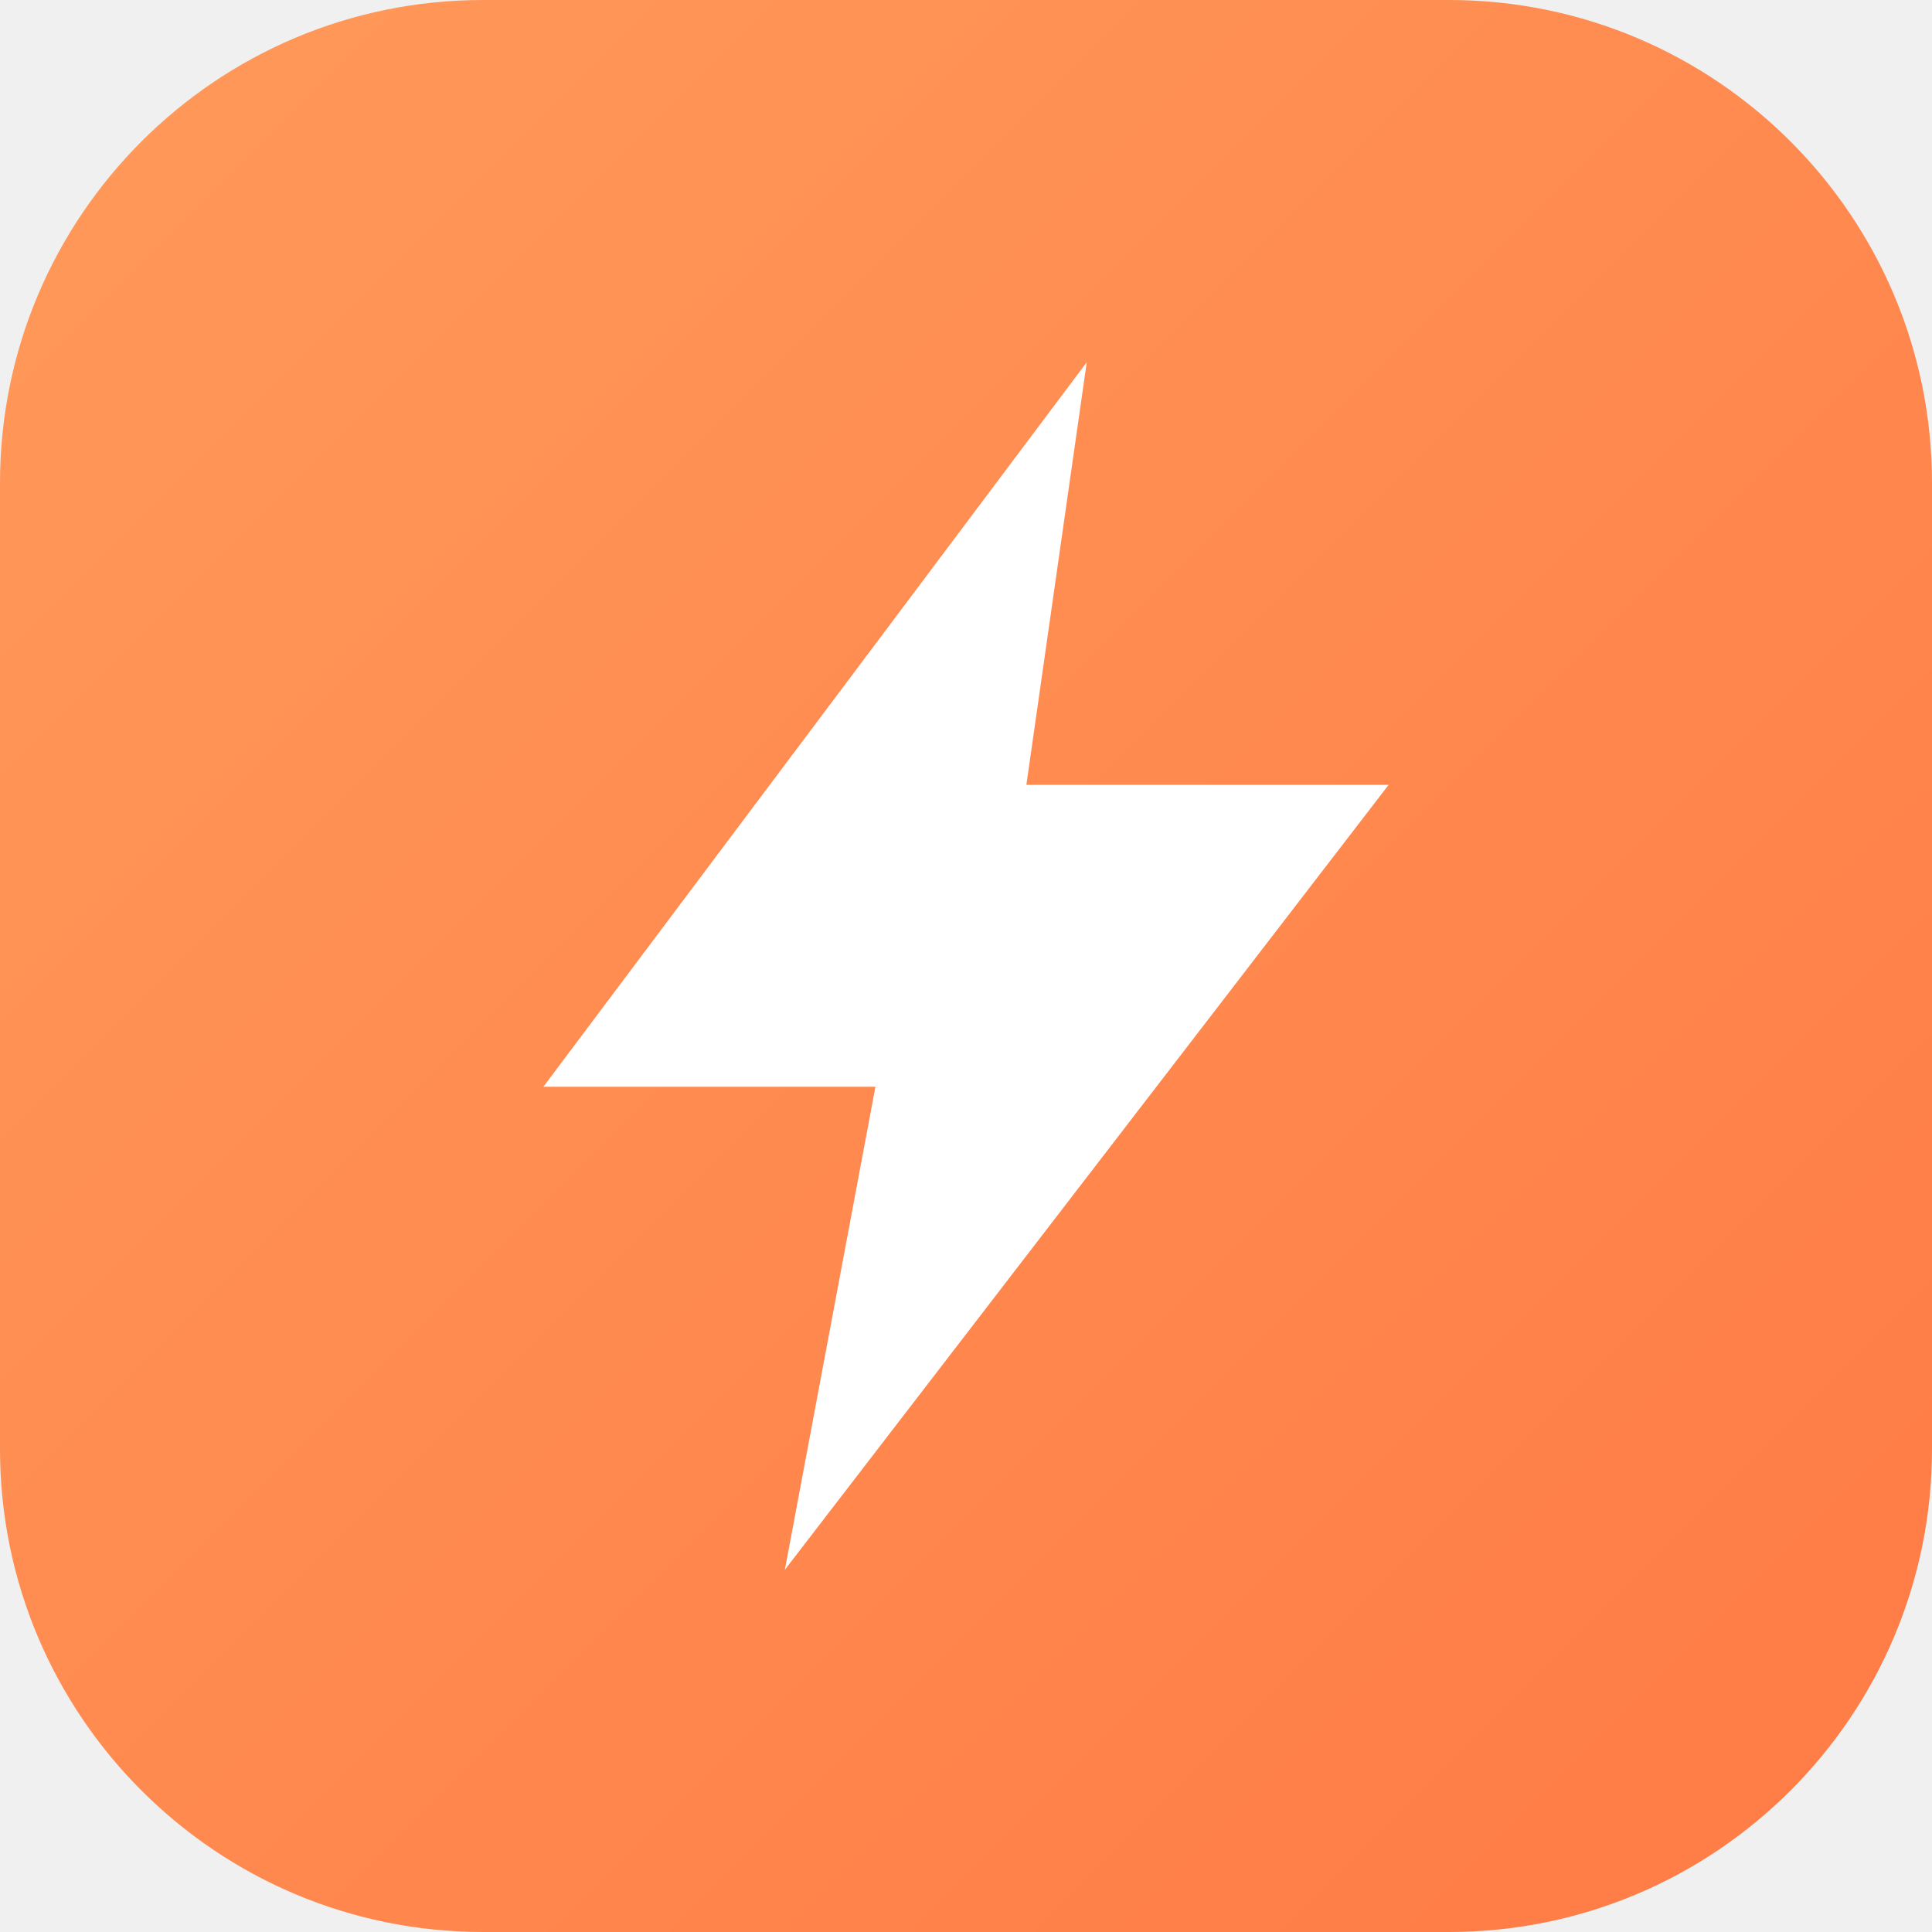
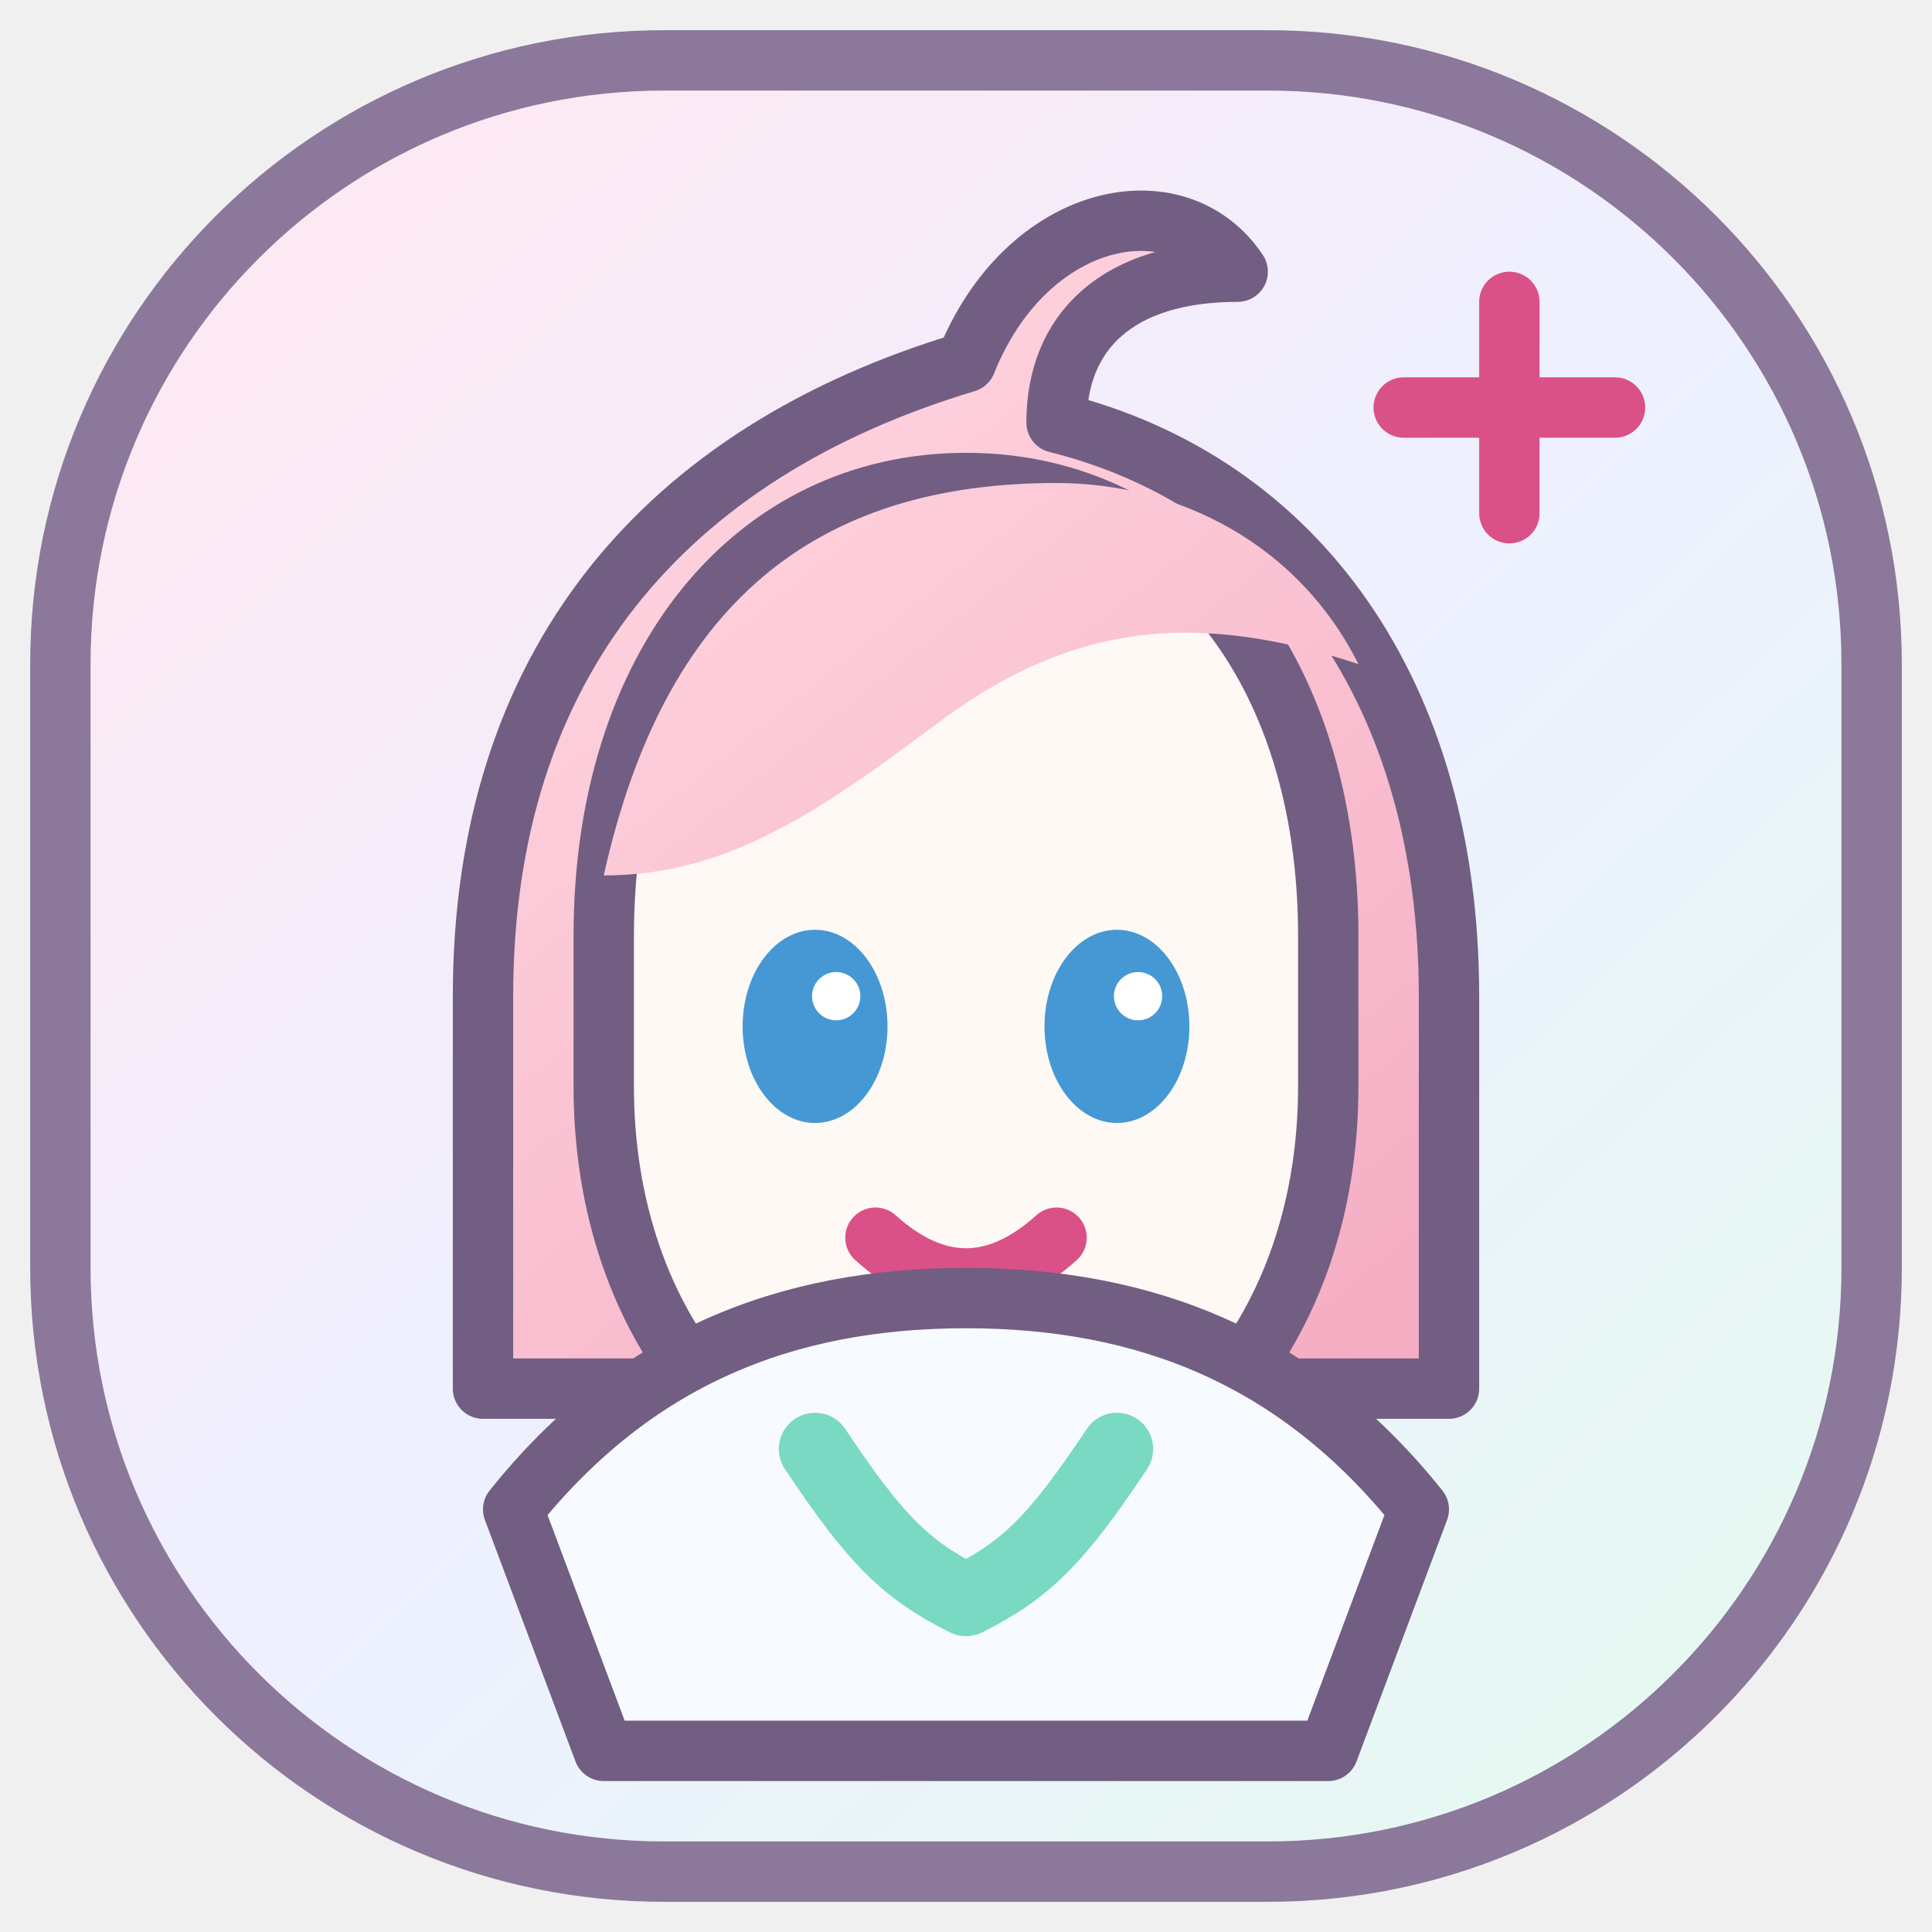
- <svg xmlns="http://www.w3.org/2000/svg" viewBox="0 0 64 64">
+ <svg xmlns="http://www.w3.org/2000/svg" viewBox="0 0 64 64" role="img" aria-labelledby="title">
  <defs>
-     <linearGradient id="g" x1="0" y1="0" x2="1" y2="1">
-       <stop offset="0" stop-color="#ff9a5a" />
-       <stop offset="1" stop-color="#ff7a45" />
+     <linearGradient id="paper" x1="7" y1="5" x2="58" y2="59" gradientUnits="userSpaceOnUse">
+       <stop stop-color="#FFE8F1" />
+       <stop offset="0.5" stop-color="#EEF0FF" />
+       <stop offset="1" stop-color="#E6F9F1" />
+     </linearGradient>
+     <linearGradient id="hair" x1="18" y1="15" x2="46" y2="50" gradientUnits="userSpaceOnUse">
+       <stop stop-color="#FFD5E0" />
+       <stop offset="1" stop-color="#F3A9C0" />
    </linearGradient>
  </defs>
-   <rect width="64" height="64" rx="16" fill="url(#g)" />
-   <path d="M36 12 L18 36 h11 l-3 16 20-26 H34 l2-14z" fill="#ffffff" />
+   <rect x="2" y="2" width="60" height="60" rx="20" fill="url(#paper)" stroke="#8B789A" stroke-width="2" />
+   <path d="M32 12c2-5 7-6 9-3-4 0-6 2-6 5 8 2 13 9 13 19v13H16V33c0-11 6-18 16-21Z" fill="url(#hair)" stroke="#725E82" stroke-width="2" stroke-linejoin="round" />
+   <path d="M20 31c0-9 5-15 12-15s12 6 12 15v5c0 8-5 14-12 14s-12-6-12-14v-5Z" fill="#FFF9F6" stroke="#725E82" stroke-width="2" />
+   <path d="M20 29c2-9 7-13 15-13 4 0 8 2 10 6-6-2-10-1-14 2-4 3-7 5-11 5Z" fill="url(#hair)" />
+   <ellipse cx="27" cy="34" rx="2.4" ry="3.2" fill="#4598D4" />
+   <ellipse cx="37" cy="34" rx="2.4" ry="3.2" fill="#4598D4" />
+   <circle cx="27.7" cy="33" r="0.8" fill="#FFFFFF" />
+   <circle cx="37.7" cy="33" r="0.8" fill="#FFFFFF" />
+   <path d="M29 41c2 1.8 4 1.8 6 0" fill="none" stroke="#D95187" stroke-width="2" stroke-linecap="round" />
+   <path d="M17 50c4-5 9-7 15-7s11 2 15 7l-3 8H20l-3-8Z" fill="#F7FAFF" stroke="#725E82" stroke-width="2" stroke-linejoin="round" />
+   <path d="M27 48c2 3 3 4 5 5 2-1 3-2 5-5" fill="none" stroke="#79D9C2" stroke-width="2.4" stroke-linecap="round" stroke-linejoin="round" />
+   <path d="M50 10v7M46.5 13.5h7" stroke="#D95187" stroke-width="2" stroke-linecap="round" />
</svg>
